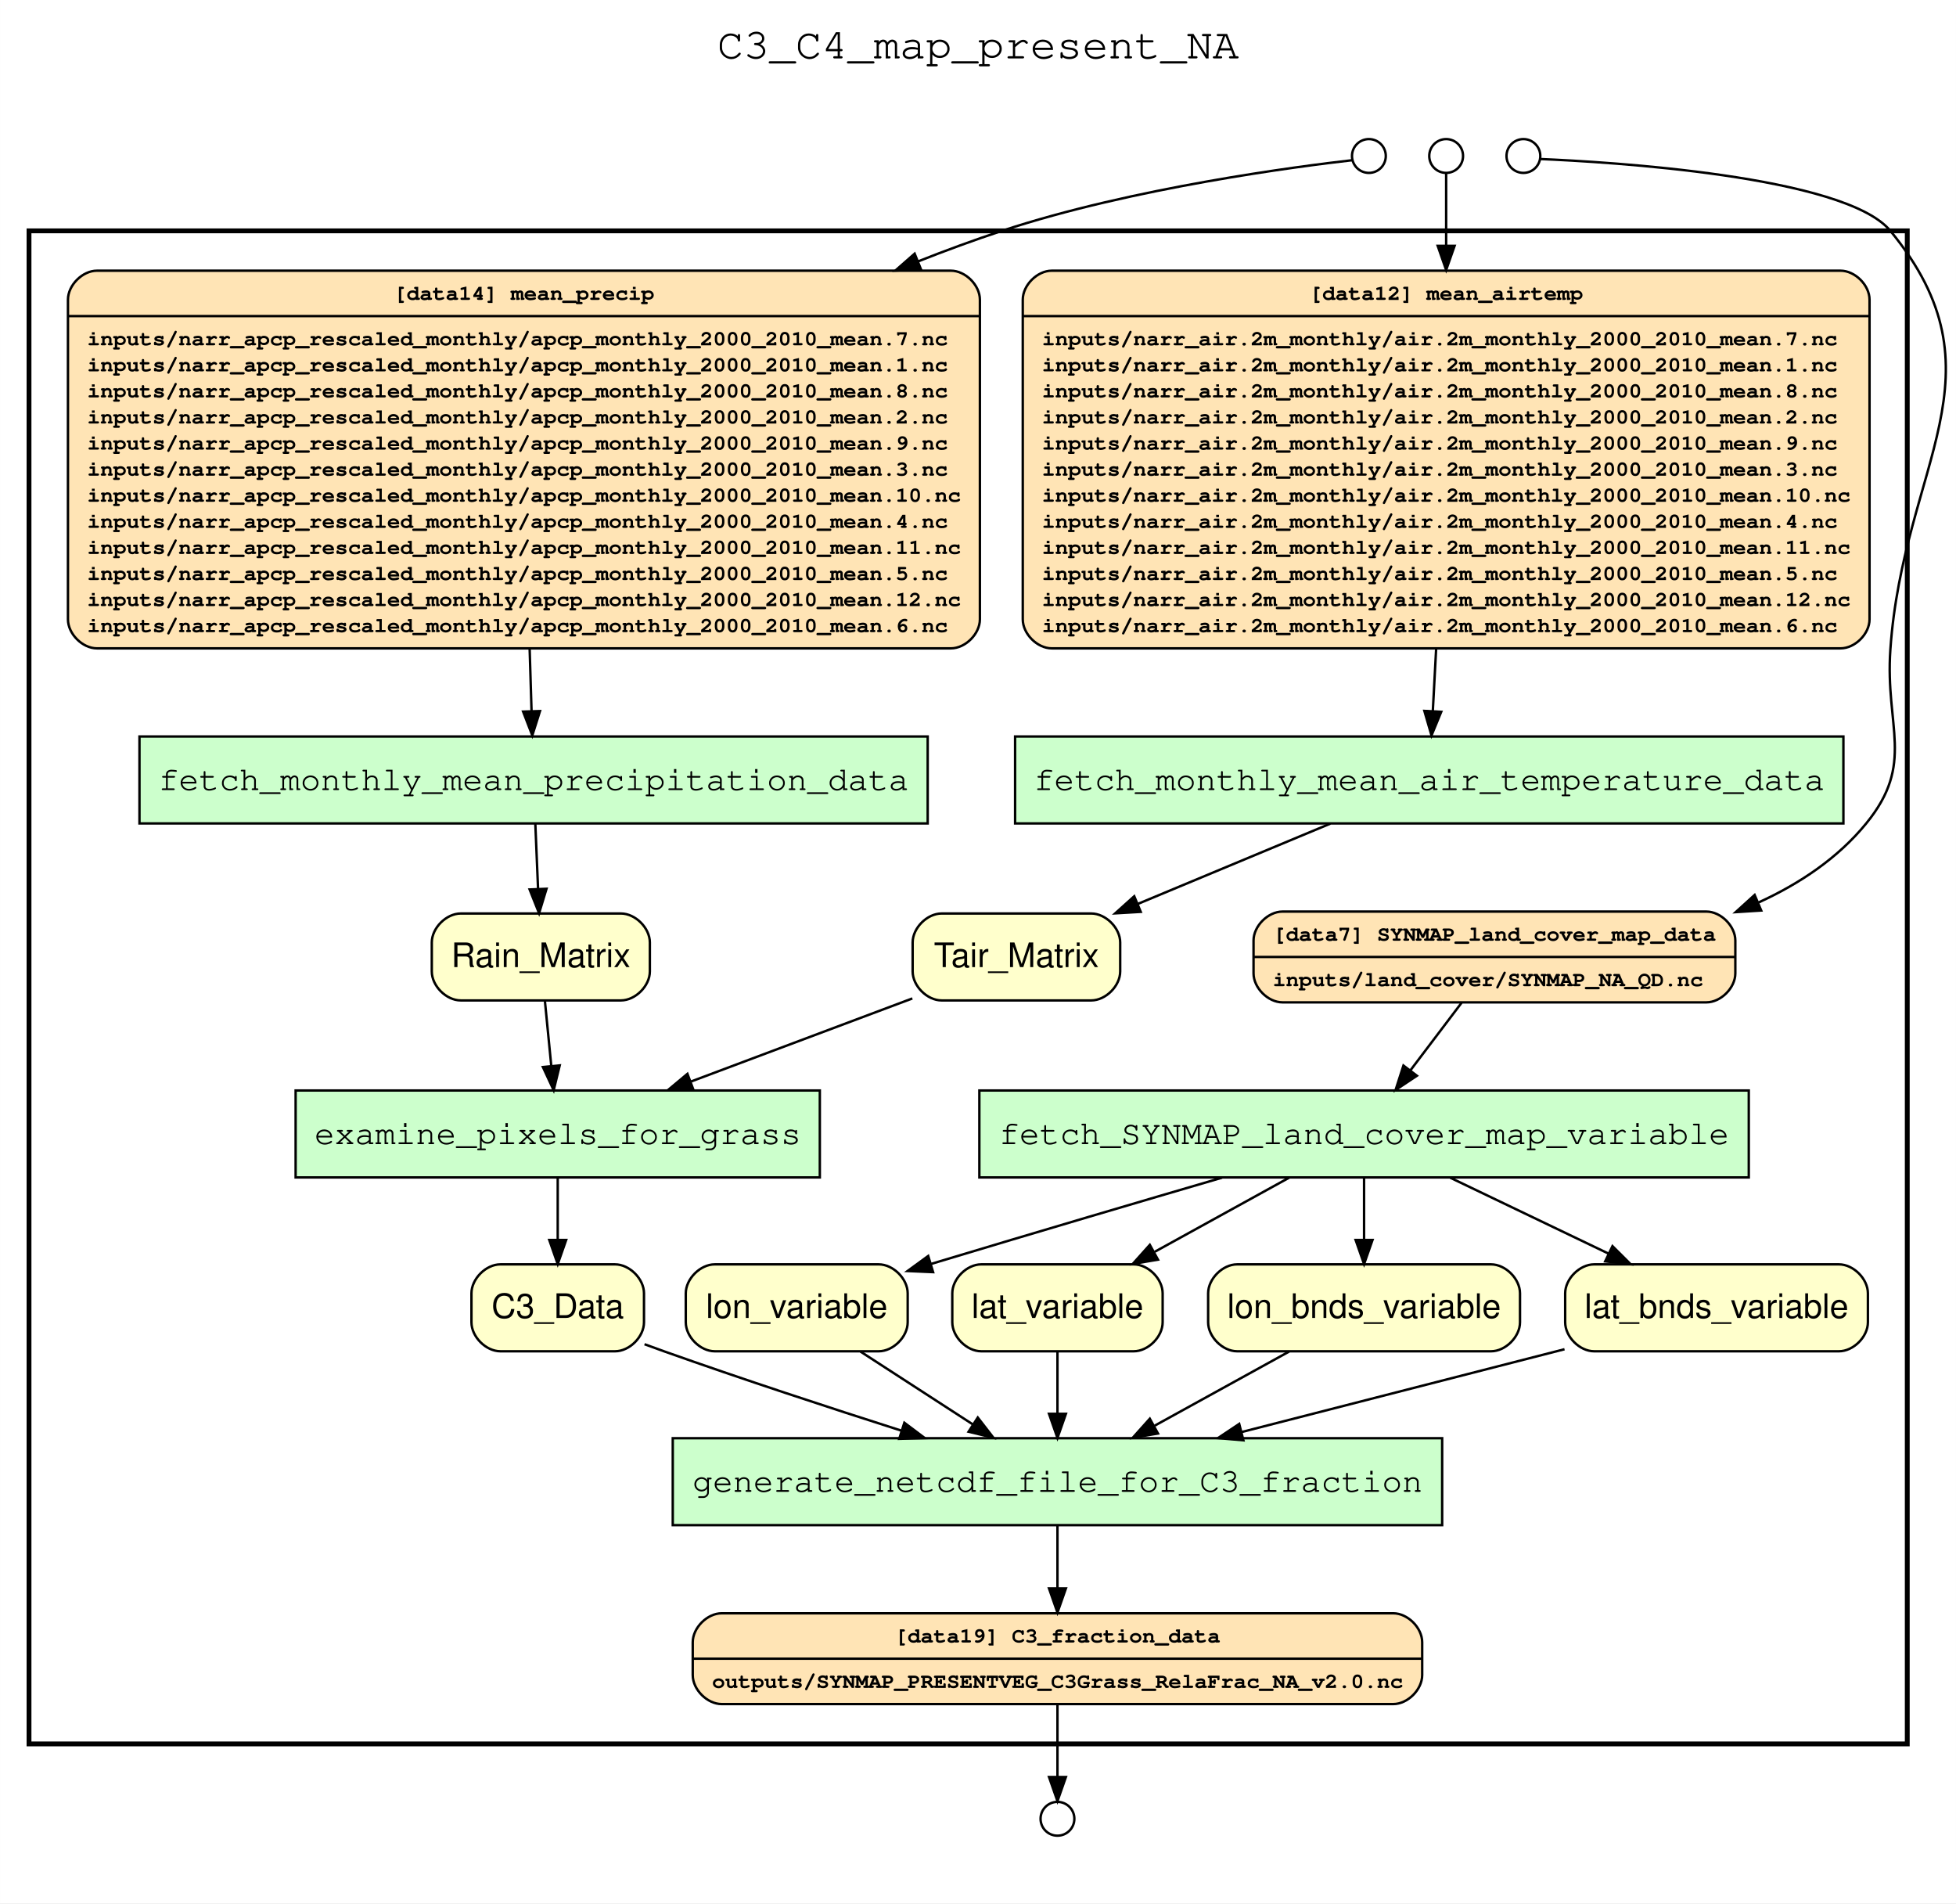
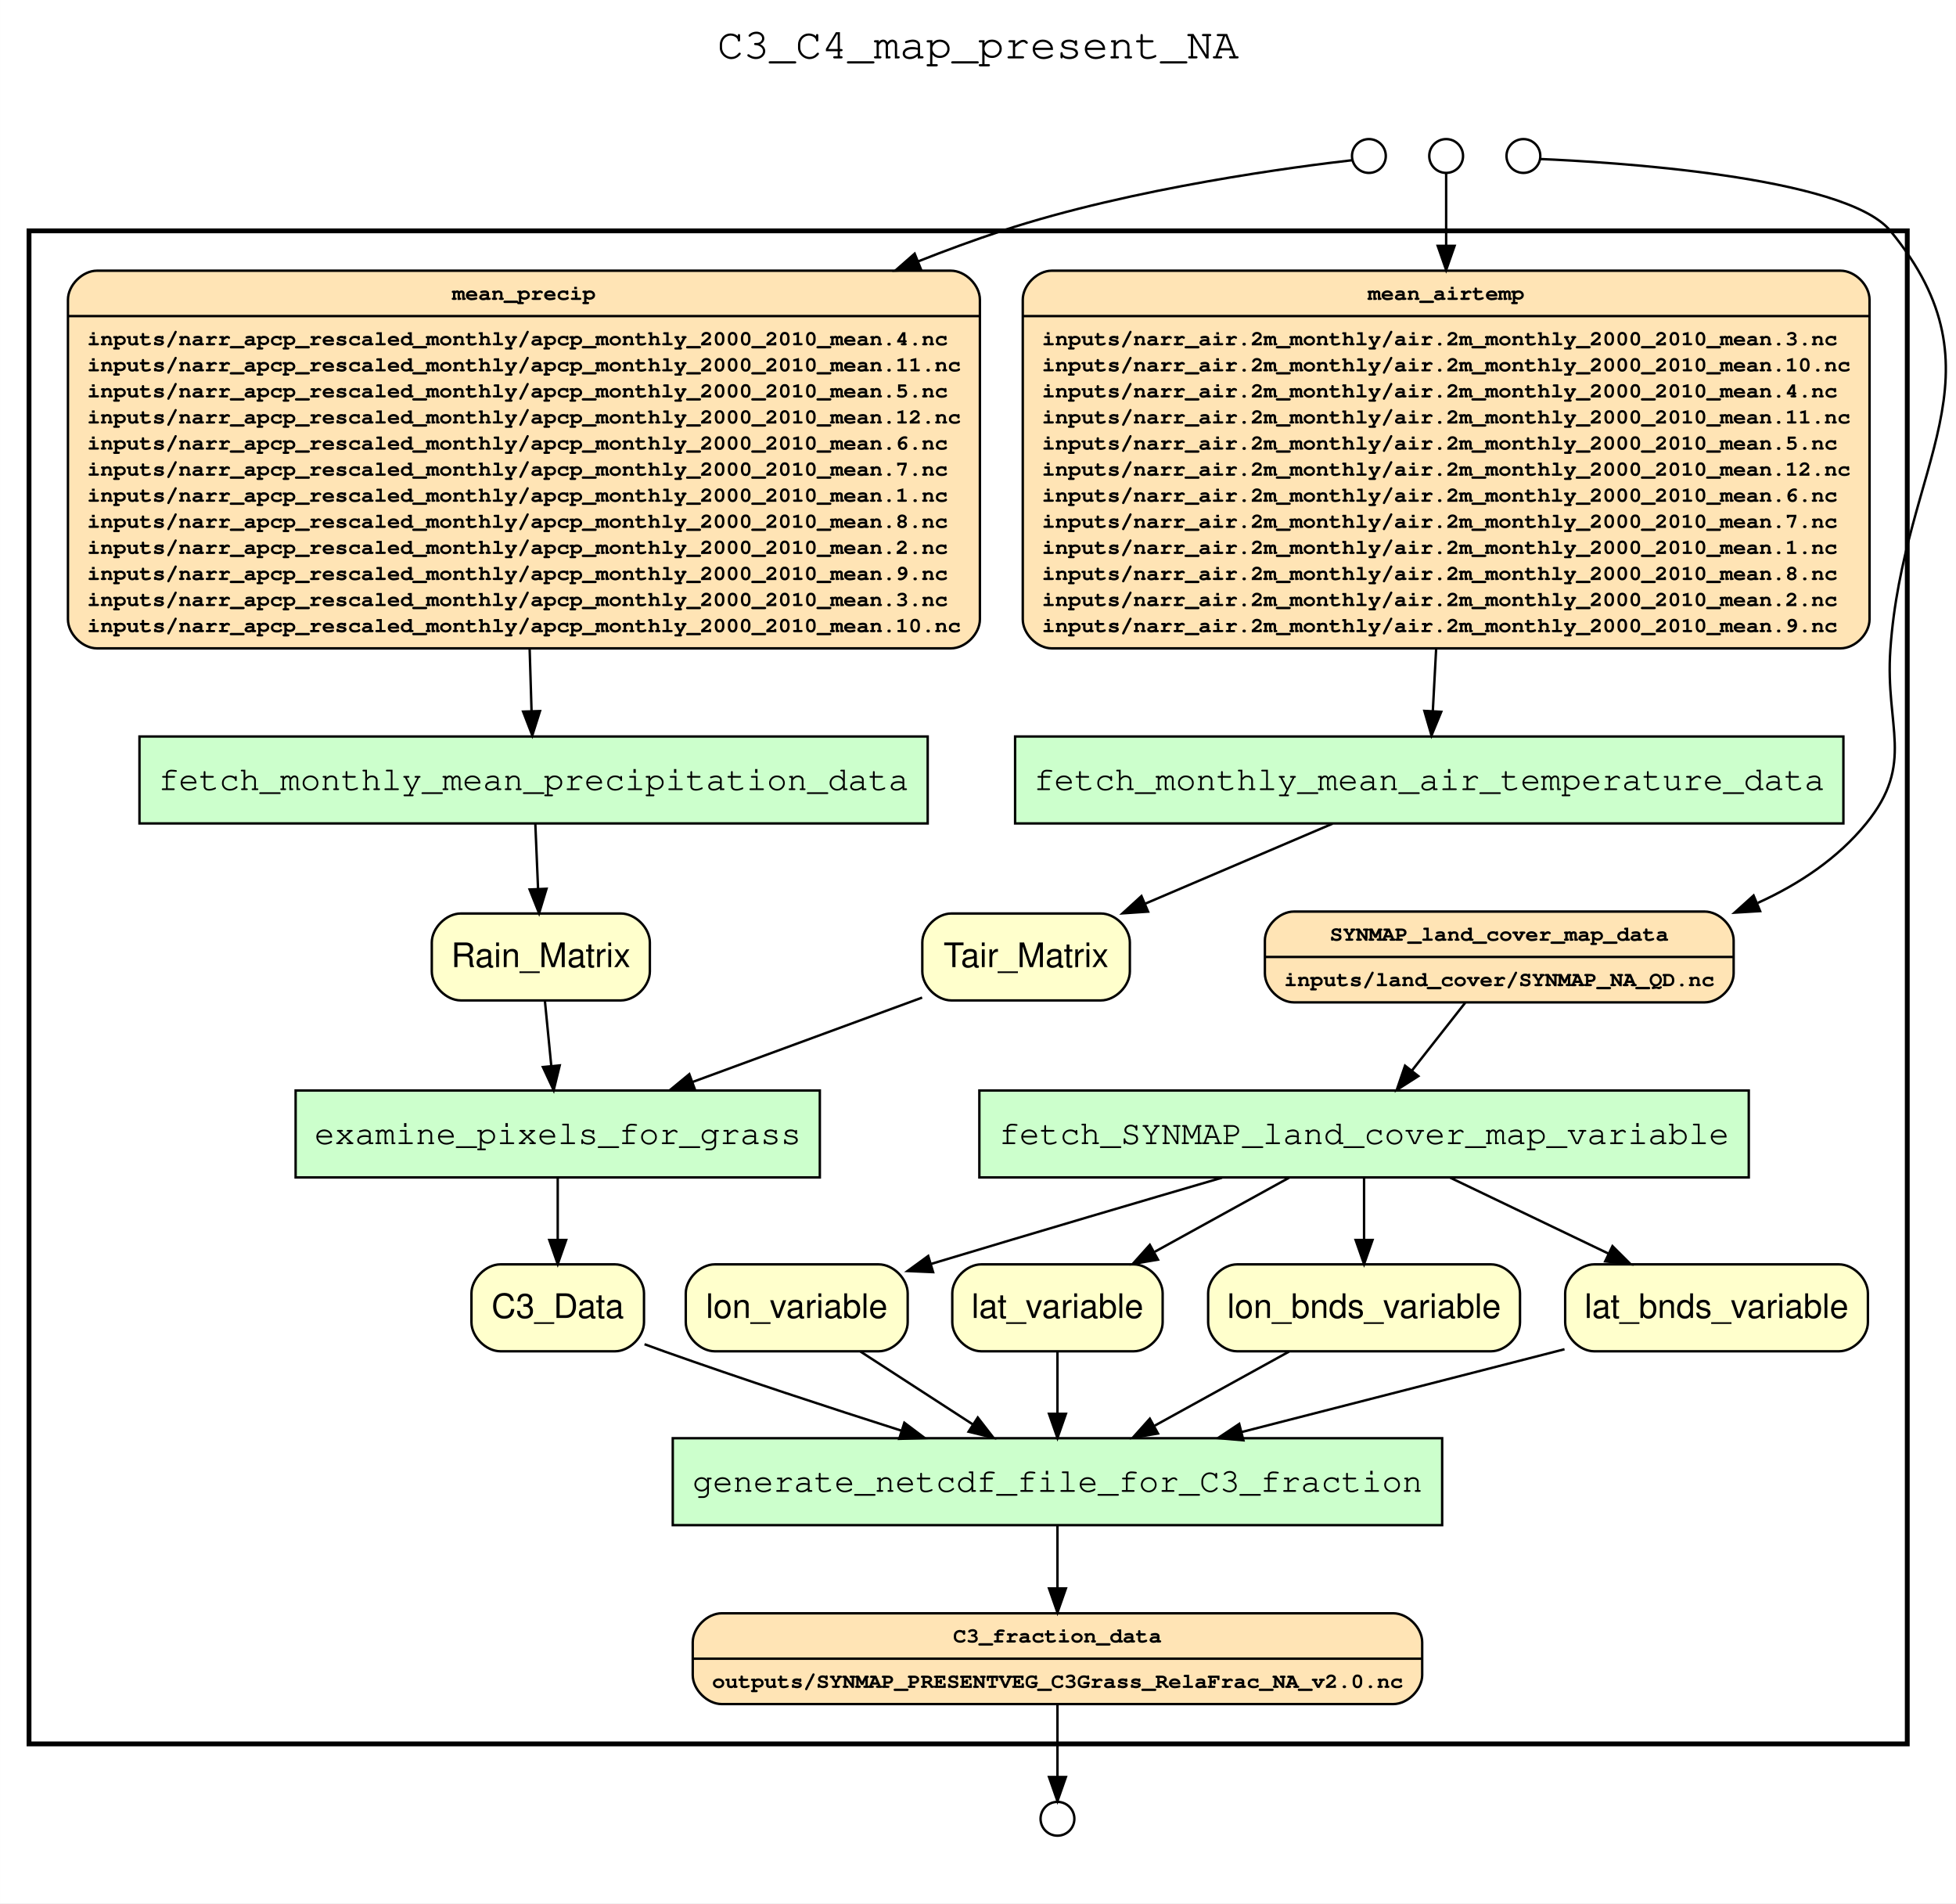
<svg xmlns="http://www.w3.org/2000/svg" width="810pt" height="788pt" viewBox="0.00 0.00 810.17 788.20">
  <g id="graph0" class="graph" transform="scale(1 1) rotate(0) translate(4 784.2)">
    <polygon fill="white" stroke="none" points="-4,4 -4,-784.2 806.166,-784.2 806.166,4 -4,4" />
    <text text-anchor="middle" x="401.083" y="-760" font-family="Courier,monospace" font-size="18.00">C3_C4_map_present_NA</text>
    <g id="clust1" class="cluster">
      <polygon fill="none" stroke="black" stroke-width="2" points="8,-62 8,-688.6 786,-688.6 786,-62 8,-62" />
    </g>
    <g id="clust2" class="cluster">
      <polygon fill="none" stroke="white" stroke-width="2" points="16,-70 16,-680.6 778,-680.6 778,-70 16,-70" />
    </g>
    <g id="clust3" class="cluster">
      <polygon fill="none" stroke="white" stroke-width="2" points="540,-696.6 540,-742.6 650,-742.6 650,-696.6 540,-696.6" />
    </g>
    <g id="clust4" class="cluster">
      <polygon fill="none" stroke="white" stroke-width="2" points="548,-704.6 548,-734.6 642,-734.6 642,-704.6 548,-704.6" />
    </g>
    <g id="clust5" class="cluster">
      <polygon fill="none" stroke="white" stroke-width="2" points="411,-8 411,-54 457,-54 457,-8 411,-8" />
    </g>
    <g id="clust6" class="cluster">
      <polygon fill="none" stroke="white" stroke-width="2" points="419,-16 419,-46 449,-46 449,-16 419,-16" />
    </g>
    <g id="node1" class="node">
      <polygon fill="#ccffcc" stroke="black" points="335.567,-332.6 118.433,-332.6 118.433,-296.6 335.567,-296.6 335.567,-332.6" />
      <text text-anchor="middle" x="227" y="-310.4" font-family="Courier,monospace" font-size="14.00">examine_pixels_for_grass</text>
    </g>
    <g id="node12" class="node">
      <path fill="#ffffcc" stroke="black" d="M250.735,-260.6C250.735,-260.6 203.265,-260.6 203.265,-260.6 197.265,-260.6 191.265,-254.6 191.265,-248.6 191.265,-248.6 191.265,-236.6 191.265,-236.6 191.265,-230.6 197.265,-224.6 203.265,-224.6 203.265,-224.6 250.735,-224.6 250.735,-224.6 256.735,-224.6 262.735,-230.6 262.735,-236.6 262.735,-236.6 262.735,-248.6 262.735,-248.6 262.735,-254.6 256.735,-260.6 250.735,-260.6" />
      <text text-anchor="middle" x="227" y="-238.4" font-family="Helvetica,sans-Serif" font-size="14.00">C3_Data</text>
    </g>
    <g id="edge17" class="edge">
      <path fill="none" stroke="black" d="M227,-296.297C227,-288.583 227,-279.312 227,-270.712" />
      <polygon fill="black" stroke="black" points="230.5,-270.704 227,-260.704 223.5,-270.704 230.5,-270.704" />
    </g>
    <g id="node2" class="node">
      <polygon fill="#ccffcc" stroke="black" points="720.35,-332.6 401.65,-332.6 401.65,-296.6 720.35,-296.6 720.35,-332.6" />
      <text text-anchor="middle" x="561" y="-310.4" font-family="Courier,monospace" font-size="14.00">fetch_SYNMAP_land_cover_map_variable</text>
    </g>
    <g id="node6" class="node">
      <path fill="#ffffcc" stroke="black" d="M359.96,-260.6C359.96,-260.6 292.04,-260.6 292.04,-260.6 286.04,-260.6 280.04,-254.6 280.04,-248.6 280.04,-248.6 280.04,-236.6 280.04,-236.6 280.04,-230.6 286.04,-224.6 292.04,-224.6 292.04,-224.6 359.96,-224.6 359.96,-224.6 365.96,-224.6 371.96,-230.6 371.96,-236.6 371.96,-236.6 371.96,-248.6 371.96,-248.6 371.96,-254.6 365.96,-260.6 359.96,-260.6" />
      <text text-anchor="middle" x="326" y="-238.4" font-family="Helvetica,sans-Serif" font-size="14.00">lon_variable</text>
    </g>
    <g id="edge11" class="edge">
      <path fill="none" stroke="black" d="M502.167,-296.493C469.312,-286.89 427.397,-274.556 381.707,-260.796" />
      <polygon fill="black" stroke="black" points="382.487,-257.375 371.902,-257.838 380.465,-264.077 382.487,-257.375" />
    </g>
    <g id="node7" class="node">
      <path fill="#ffffcc" stroke="black" d="M465.568,-260.6C465.568,-260.6 402.432,-260.6 402.432,-260.6 396.432,-260.6 390.432,-254.6 390.432,-248.6 390.432,-248.6 390.432,-236.6 390.432,-236.6 390.432,-230.6 396.432,-224.6 402.432,-224.6 402.432,-224.6 465.568,-224.6 465.568,-224.6 471.568,-224.6 477.568,-230.6 477.568,-236.6 477.568,-236.6 477.568,-248.6 477.568,-248.6 477.568,-254.6 471.568,-260.6 465.568,-260.6" />
      <text text-anchor="middle" x="434" y="-238.4" font-family="Helvetica,sans-Serif" font-size="14.00">lat_variable</text>
    </g>
    <g id="edge12" class="edge">
      <path fill="none" stroke="black" d="M529.932,-296.476C513.173,-287.239 492.294,-275.731 474.298,-265.812" />
      <polygon fill="black" stroke="black" points="475.634,-262.552 465.187,-260.79 472.255,-268.682 475.634,-262.552" />
    </g>
    <g id="node8" class="node">
      <path fill="#ffffcc" stroke="black" d="M613.59,-260.6C613.59,-260.6 508.41,-260.6 508.41,-260.6 502.41,-260.6 496.41,-254.6 496.41,-248.6 496.41,-248.6 496.41,-236.6 496.41,-236.6 496.41,-230.6 502.41,-224.6 508.41,-224.6 508.41,-224.6 613.59,-224.6 613.59,-224.6 619.59,-224.6 625.59,-230.6 625.59,-236.6 625.59,-236.6 625.59,-248.6 625.59,-248.6 625.59,-254.6 619.59,-260.6 613.59,-260.6" />
      <text text-anchor="middle" x="561" y="-238.4" font-family="Helvetica,sans-Serif" font-size="14.00">lon_bnds_variable</text>
    </g>
    <g id="edge13" class="edge">
      <path fill="none" stroke="black" d="M561,-296.297C561,-288.583 561,-279.312 561,-270.712" />
      <polygon fill="black" stroke="black" points="564.5,-270.704 561,-260.704 557.5,-270.704 564.5,-270.704" />
    </g>
    <g id="node9" class="node">
      <path fill="#ffffcc" stroke="black" d="M757.697,-260.6C757.697,-260.6 656.303,-260.6 656.303,-260.6 650.303,-260.6 644.303,-254.6 644.303,-248.6 644.303,-248.6 644.303,-236.6 644.303,-236.6 644.303,-230.6 650.303,-224.6 656.303,-224.6 656.303,-224.6 757.697,-224.6 757.697,-224.6 763.697,-224.6 769.697,-230.6 769.697,-236.6 769.697,-236.6 769.697,-248.6 769.697,-248.6 769.697,-254.6 763.697,-260.6 757.697,-260.6" />
      <text text-anchor="middle" x="707" y="-238.4" font-family="Helvetica,sans-Serif" font-size="14.00">lat_bnds_variable</text>
    </g>
    <g id="edge14" class="edge">
      <path fill="none" stroke="black" d="M596.716,-296.476C616.497,-286.992 641.272,-275.113 662.326,-265.019" />
      <polygon fill="black" stroke="black" points="663.896,-268.148 671.4,-260.668 660.87,-261.836 663.896,-268.148" />
    </g>
    <g id="node3" class="node">
      <polygon fill="#ccffcc" stroke="black" points="380.248,-479.2 53.752,-479.2 53.752,-443.2 380.248,-443.2 380.248,-479.2" />
      <text text-anchor="middle" x="217" y="-457" font-family="Courier,monospace" font-size="14.00">fetch_monthly_mean_precipitation_data</text>
    </g>
    <g id="node11" class="node">
      <path fill="#ffffcc" stroke="black" d="M253.163,-405.9C253.163,-405.9 186.837,-405.9 186.837,-405.9 180.837,-405.9 174.837,-399.9 174.837,-393.9 174.837,-393.9 174.837,-381.9 174.837,-381.9 174.837,-375.9 180.837,-369.9 186.837,-369.9 186.837,-369.9 253.163,-369.9 253.163,-369.9 259.163,-369.9 265.163,-375.9 265.163,-381.9 265.163,-381.9 265.163,-393.9 265.163,-393.9 265.163,-399.9 259.163,-405.9 253.163,-405.9" />
      <text text-anchor="middle" x="220" y="-383.7" font-family="Helvetica,sans-Serif" font-size="14.00">Rain_Matrix</text>
    </g>
    <g id="edge16" class="edge">
      <path fill="none" stroke="black" d="M217.726,-442.94C218.065,-434.883 218.477,-425.1 218.856,-416.084" />
      <polygon fill="black" stroke="black" points="222.357,-416.139 219.28,-406.001 215.363,-415.845 222.357,-416.139" />
    </g>
    <g id="node4" class="node">
      <polygon fill="#ccffcc" stroke="black" points="759.546,-479.2 416.454,-479.2 416.454,-443.2 759.546,-443.2 759.546,-479.2" />
      <text text-anchor="middle" x="588" y="-457" font-family="Courier,monospace" font-size="14.00">fetch_monthly_mean_air_temperature_data</text>
    </g>
    <g id="node10" class="node">
-       <path fill="#ffffcc" stroke="black" d="M447.986,-405.9C447.986,-405.9 386.014,-405.9 386.014,-405.9 380.014,-405.9 374.014,-399.9 374.014,-393.9 374.014,-393.9 374.014,-381.9 374.014,-381.9 374.014,-375.9 380.014,-369.9 386.014,-369.9 386.014,-369.9 447.986,-369.9 447.986,-369.9 453.986,-369.9 459.986,-375.9 459.986,-381.9 459.986,-381.9 459.986,-393.9 459.986,-393.9 459.986,-399.9 453.986,-405.9 447.986,-405.9" />
-       <text text-anchor="middle" x="417" y="-383.7" font-family="Helvetica,sans-Serif" font-size="14.00">Tair_Matrix</text>
+       <path fill="#ffffcc" stroke="black" d="M451.986,-405.9C451.986,-405.9 390.014,-405.9 390.014,-405.9 384.014,-405.9 378.014,-399.9 378.014,-393.9 378.014,-393.9 378.014,-381.9 378.014,-381.9 378.014,-375.9 384.014,-369.9 390.014,-369.9 390.014,-369.9 451.986,-369.9 451.986,-369.9 457.986,-369.9 463.986,-375.9 463.986,-381.9 463.986,-381.9 463.986,-393.9 463.986,-393.9 463.986,-399.9 457.986,-405.9 451.986,-405.9" />
+       <text text-anchor="middle" x="421" y="-383.7" font-family="Helvetica,sans-Serif" font-size="14.00">Tair_Matrix</text>
    </g>
    <g id="edge15" class="edge">
-       <path fill="none" stroke="black" d="M547.041,-443.122C523.123,-433.149 492.752,-420.486 467.377,-409.905" />
-       <polygon fill="black" stroke="black" points="468.497,-406.58 457.921,-405.962 465.803,-413.041 468.497,-406.58" />
+       <path fill="none" stroke="black" d="M547.999,-443.122C524.64,-433.149 494.98,-420.486 470.199,-409.905" />
+       <polygon fill="black" stroke="black" points="471.535,-406.67 460.963,-405.962 468.786,-413.108 471.535,-406.67" />
    </g>
    <g id="node5" class="node">
      <polygon fill="#ccffcc" stroke="black" points="593.35,-188.6 274.65,-188.6 274.65,-152.6 593.35,-152.6 593.35,-188.6" />
      <text text-anchor="middle" x="434" y="-166.4" font-family="Courier,monospace" font-size="14.00">generate_netcdf_file_for_C3_fraction</text>
    </g>
    <g id="node16" class="node">
      <path fill="#ffe4b5" stroke="black" d="M294.924,-78.5C294.924,-78.5 573.076,-78.5 573.076,-78.5 579.076,-78.5 585.076,-84.5 585.076,-90.5 585.076,-90.5 585.076,-104.1 585.076,-104.1 585.076,-110.1 579.076,-116.1 573.076,-116.1 573.076,-116.1 294.924,-116.1 294.924,-116.1 288.924,-116.1 282.924,-110.1 282.924,-104.1 282.924,-104.1 282.924,-90.5 282.924,-90.5 282.924,-84.5 288.924,-78.5 294.924,-78.5" />
-       <text text-anchor="middle" x="434" y="-104" font-family="Courier,monospace" font-weight="bold" font-size="9.00">[data19] C3_fraction_data</text>
+       <text text-anchor="middle" x="434" y="-104" font-family="Courier,monospace" font-weight="bold" font-size="9.00">C3_fraction_data</text>
      <polyline fill="none" stroke="black" points="282.924,-97.3 585.076,-97.3 " />
      <text text-anchor="start" x="290.924" y="-85.2" font-family="Courier,monospace" font-weight="bold" font-size="9.00">outputs/SYNMAP_PRESENTVEG_C3Grass_RelaFrac_NA_v2.0.nc</text>
    </g>
    <g id="edge18" class="edge">
      <path fill="none" stroke="black" d="M434,-152.34C434,-144.605 434,-135.279 434,-126.568" />
      <polygon fill="black" stroke="black" points="437.5,-126.396 434,-116.396 430.5,-126.396 437.5,-126.396" />
    </g>
-     <g id="edge4" class="edge">
+     <g id="edge3" class="edge">
      <path fill="none" stroke="black" d="M352.42,-224.476C366.41,-215.408 383.776,-204.152 398.886,-194.359" />
      <polygon fill="black" stroke="black" points="400.991,-197.166 407.479,-188.79 397.183,-191.292 400.991,-197.166" />
    </g>
-     <g id="edge6" class="edge">
+     <g id="edge5" class="edge">
      <path fill="none" stroke="black" d="M434,-224.297C434,-216.583 434,-207.312 434,-198.712" />
      <polygon fill="black" stroke="black" points="437.5,-198.704 434,-188.704 430.5,-198.704 437.5,-198.704" />
    </g>
-     <g id="edge9" class="edge">
+     <g id="edge8" class="edge">
      <path fill="none" stroke="black" d="M529.932,-224.476C513.173,-215.239 492.294,-203.731 474.298,-193.812" />
      <polygon fill="black" stroke="black" points="475.634,-190.552 465.187,-188.79 472.255,-196.682 475.634,-190.552" />
    </g>
-     <g id="edge10" class="edge">
+     <g id="edge9" class="edge">
      <path fill="none" stroke="black" d="M644.026,-225.453C604.227,-215.248 552.543,-201.996 510.406,-191.191" />
      <polygon fill="black" stroke="black" points="511.022,-187.736 500.466,-188.643 509.284,-194.517 511.022,-187.736" />
    </g>
-     <g id="edge1" class="edge">
-       <path fill="none" stroke="black" d="M373.886,-370.721C346.736,-360.533 311.431,-347.284 282.238,-336.329" />
-       <polygon fill="black" stroke="black" points="283.185,-332.946 272.593,-332.709 280.726,-339.5 283.185,-332.946" />
-     </g>
-     <g id="edge3" class="edge">
+     <g id="edge10" class="edge">
+       <path fill="none" stroke="black" d="M377.945,-371.076C349.943,-360.785 313.146,-347.261 282.894,-336.143" />
+       <polygon fill="black" stroke="black" points="283.915,-332.789 273.321,-332.624 281.5,-339.359 283.915,-332.789" />
+     </g>
+     <g id="edge2" class="edge">
      <path fill="none" stroke="black" d="M221.695,-369.64C222.486,-361.583 223.446,-351.8 224.331,-342.784" />
      <polygon fill="black" stroke="black" points="227.827,-342.995 225.321,-332.701 220.861,-342.311 227.827,-342.995" />
    </g>
-     <g id="edge8" class="edge">
+     <g id="edge7" class="edge">
      <path fill="none" stroke="black" d="M262.959,-227.524C265.674,-226.517 268.376,-225.533 271,-224.6 303.258,-213.134 339.442,-201.269 369.51,-191.68" />
      <polygon fill="black" stroke="black" points="370.574,-195.015 379.044,-188.65 368.454,-188.343 370.574,-195.015" />
    </g>
    <g id="node13" class="node">
-       <path fill="#ffe4b5" stroke="black" d="M527.215,-369.1C527.215,-369.1 702.785,-369.1 702.785,-369.1 708.785,-369.1 714.785,-375.1 714.785,-381.1 714.785,-381.1 714.785,-394.7 714.785,-394.7 714.785,-400.7 708.785,-406.7 702.785,-406.7 702.785,-406.7 527.215,-406.7 527.215,-406.7 521.215,-406.7 515.215,-400.7 515.215,-394.7 515.215,-394.7 515.215,-381.1 515.215,-381.1 515.215,-375.1 521.215,-369.1 527.215,-369.1" />
-       <text text-anchor="middle" x="615" y="-394.6" font-family="Courier,monospace" font-weight="bold" font-size="9.00">[data7] SYNMAP_land_cover_map_data</text>
-       <polyline fill="none" stroke="black" points="515.215,-387.9 714.785,-387.9 " />
-       <text text-anchor="start" x="523.215" y="-375.8" font-family="Courier,monospace" font-weight="bold" font-size="9.00">inputs/land_cover/SYNMAP_NA_QD.nc</text>
-     </g>
-     <g id="edge2" class="edge">
-       <path fill="none" stroke="black" d="M601.374,-368.908C594.963,-360.443 587.206,-350.201 580.212,-340.967" />
-       <polygon fill="black" stroke="black" points="582.891,-338.707 574.063,-332.848 577.311,-342.933 582.891,-338.707" />
+       <path fill="#ffe4b5" stroke="black" d="M531.915,-369.1C531.915,-369.1 702.085,-369.1 702.085,-369.1 708.085,-369.1 714.085,-375.1 714.085,-381.1 714.085,-381.1 714.085,-394.7 714.085,-394.7 714.085,-400.7 708.085,-406.7 702.085,-406.7 702.085,-406.7 531.915,-406.7 531.915,-406.7 525.915,-406.7 519.915,-400.7 519.915,-394.7 519.915,-394.7 519.915,-381.1 519.915,-381.1 519.915,-375.1 525.915,-369.1 531.915,-369.1" />
+       <text text-anchor="middle" x="617" y="-394.6" font-family="Courier,monospace" font-weight="bold" font-size="9.00">SYNMAP_land_cover_map_data</text>
+       <polyline fill="none" stroke="black" points="519.915,-387.9 714.085,-387.9 " />
+       <text text-anchor="start" x="527.915" y="-375.8" font-family="Courier,monospace" font-weight="bold" font-size="9.00">inputs/land_cover/SYNMAP_NA_QD.nc</text>
+     </g>
+     <g id="edge1" class="edge">
+       <path fill="none" stroke="black" d="M602.869,-368.908C596.22,-360.443 588.176,-350.201 580.923,-340.967" />
+       <polygon fill="black" stroke="black" points="583.476,-338.551 574.547,-332.848 577.971,-342.875 583.476,-338.551" />
    </g>
    <g id="node14" class="node">
      <path fill="#ffe4b5" stroke="black" d="M431.628,-515.7C431.628,-515.7 758.372,-515.7 758.372,-515.7 764.372,-515.7 770.372,-521.7 770.372,-527.7 770.372,-527.7 770.372,-660.1 770.372,-660.1 770.372,-666.1 764.372,-672.1 758.372,-672.1 758.372,-672.1 431.628,-672.1 431.628,-672.1 425.628,-672.1 419.628,-666.1 419.628,-660.1 419.628,-660.1 419.628,-527.7 419.628,-527.7 419.628,-521.7 425.628,-515.7 431.628,-515.7" />
-       <text text-anchor="middle" x="595" y="-660" font-family="Courier,monospace" font-weight="bold" font-size="9.00">[data12] mean_airtemp</text>
+       <text text-anchor="middle" x="595" y="-660" font-family="Courier,monospace" font-weight="bold" font-size="9.00">mean_airtemp</text>
      <polyline fill="none" stroke="black" points="419.628,-653.3 770.372,-653.3 " />
-       <text text-anchor="start" x="427.628" y="-641.2" font-family="Courier,monospace" font-weight="bold" font-size="9.00">inputs/narr_air.2m_monthly/air.2m_monthly_2000_2010_mean.7.nc</text>
-       <text text-anchor="start" x="427.628" y="-630.4" font-family="Courier,monospace" font-weight="bold" font-size="9.00">inputs/narr_air.2m_monthly/air.2m_monthly_2000_2010_mean.1.nc</text>
-       <text text-anchor="start" x="427.628" y="-619.6" font-family="Courier,monospace" font-weight="bold" font-size="9.00">inputs/narr_air.2m_monthly/air.2m_monthly_2000_2010_mean.8.nc</text>
-       <text text-anchor="start" x="427.628" y="-608.8" font-family="Courier,monospace" font-weight="bold" font-size="9.00">inputs/narr_air.2m_monthly/air.2m_monthly_2000_2010_mean.2.nc</text>
-       <text text-anchor="start" x="427.628" y="-598" font-family="Courier,monospace" font-weight="bold" font-size="9.00">inputs/narr_air.2m_monthly/air.2m_monthly_2000_2010_mean.9.nc</text>
-       <text text-anchor="start" x="427.628" y="-587.2" font-family="Courier,monospace" font-weight="bold" font-size="9.00">inputs/narr_air.2m_monthly/air.2m_monthly_2000_2010_mean.3.nc</text>
-       <text text-anchor="start" x="427.628" y="-576.4" font-family="Courier,monospace" font-weight="bold" font-size="9.00">inputs/narr_air.2m_monthly/air.2m_monthly_2000_2010_mean.10.nc</text>
-       <text text-anchor="start" x="427.628" y="-565.6" font-family="Courier,monospace" font-weight="bold" font-size="9.00">inputs/narr_air.2m_monthly/air.2m_monthly_2000_2010_mean.4.nc</text>
-       <text text-anchor="start" x="427.628" y="-554.8" font-family="Courier,monospace" font-weight="bold" font-size="9.00">inputs/narr_air.2m_monthly/air.2m_monthly_2000_2010_mean.11.nc</text>
-       <text text-anchor="start" x="427.628" y="-544" font-family="Courier,monospace" font-weight="bold" font-size="9.00">inputs/narr_air.2m_monthly/air.2m_monthly_2000_2010_mean.5.nc</text>
-       <text text-anchor="start" x="427.628" y="-533.2" font-family="Courier,monospace" font-weight="bold" font-size="9.00">inputs/narr_air.2m_monthly/air.2m_monthly_2000_2010_mean.12.nc</text>
-       <text text-anchor="start" x="427.628" y="-522.4" font-family="Courier,monospace" font-weight="bold" font-size="9.00">inputs/narr_air.2m_monthly/air.2m_monthly_2000_2010_mean.6.nc</text>
-     </g>
-     <g id="edge5" class="edge">
+       <text text-anchor="start" x="427.628" y="-641.2" font-family="Courier,monospace" font-weight="bold" font-size="9.00">inputs/narr_air.2m_monthly/air.2m_monthly_2000_2010_mean.3.nc</text>
+       <text text-anchor="start" x="427.628" y="-630.4" font-family="Courier,monospace" font-weight="bold" font-size="9.00">inputs/narr_air.2m_monthly/air.2m_monthly_2000_2010_mean.10.nc</text>
+       <text text-anchor="start" x="427.628" y="-619.6" font-family="Courier,monospace" font-weight="bold" font-size="9.00">inputs/narr_air.2m_monthly/air.2m_monthly_2000_2010_mean.4.nc</text>
+       <text text-anchor="start" x="427.628" y="-608.8" font-family="Courier,monospace" font-weight="bold" font-size="9.00">inputs/narr_air.2m_monthly/air.2m_monthly_2000_2010_mean.11.nc</text>
+       <text text-anchor="start" x="427.628" y="-598" font-family="Courier,monospace" font-weight="bold" font-size="9.00">inputs/narr_air.2m_monthly/air.2m_monthly_2000_2010_mean.5.nc</text>
+       <text text-anchor="start" x="427.628" y="-587.2" font-family="Courier,monospace" font-weight="bold" font-size="9.00">inputs/narr_air.2m_monthly/air.2m_monthly_2000_2010_mean.12.nc</text>
+       <text text-anchor="start" x="427.628" y="-576.4" font-family="Courier,monospace" font-weight="bold" font-size="9.00">inputs/narr_air.2m_monthly/air.2m_monthly_2000_2010_mean.6.nc</text>
+       <text text-anchor="start" x="427.628" y="-565.6" font-family="Courier,monospace" font-weight="bold" font-size="9.00">inputs/narr_air.2m_monthly/air.2m_monthly_2000_2010_mean.7.nc</text>
+       <text text-anchor="start" x="427.628" y="-554.8" font-family="Courier,monospace" font-weight="bold" font-size="9.00">inputs/narr_air.2m_monthly/air.2m_monthly_2000_2010_mean.1.nc</text>
+       <text text-anchor="start" x="427.628" y="-544" font-family="Courier,monospace" font-weight="bold" font-size="9.00">inputs/narr_air.2m_monthly/air.2m_monthly_2000_2010_mean.8.nc</text>
+       <text text-anchor="start" x="427.628" y="-533.2" font-family="Courier,monospace" font-weight="bold" font-size="9.00">inputs/narr_air.2m_monthly/air.2m_monthly_2000_2010_mean.2.nc</text>
+       <text text-anchor="start" x="427.628" y="-522.4" font-family="Courier,monospace" font-weight="bold" font-size="9.00">inputs/narr_air.2m_monthly/air.2m_monthly_2000_2010_mean.9.nc</text>
+     </g>
+     <g id="edge4" class="edge">
      <path fill="none" stroke="black" d="M590.847,-515.361C590.359,-506.245 589.888,-497.456 589.475,-489.74" />
      <polygon fill="black" stroke="black" points="592.963,-489.422 588.933,-479.624 585.973,-489.796 592.963,-489.422" />
    </g>
    <g id="node15" class="node">
      <path fill="#ffe4b5" stroke="black" d="M36.13,-515.7C36.13,-515.7 389.87,-515.7 389.87,-515.7 395.87,-515.7 401.87,-521.7 401.87,-527.7 401.87,-527.7 401.87,-660.1 401.87,-660.1 401.87,-666.1 395.87,-672.1 389.87,-672.1 389.87,-672.1 36.13,-672.1 36.13,-672.1 30.13,-672.1 24.13,-666.1 24.13,-660.1 24.13,-660.1 24.13,-527.7 24.13,-527.7 24.13,-521.7 30.13,-515.7 36.13,-515.7" />
-       <text text-anchor="middle" x="213" y="-660" font-family="Courier,monospace" font-weight="bold" font-size="9.00">[data14] mean_precip</text>
+       <text text-anchor="middle" x="213" y="-660" font-family="Courier,monospace" font-weight="bold" font-size="9.00">mean_precip</text>
      <polyline fill="none" stroke="black" points="24.13,-653.3 401.87,-653.3 " />
-       <text text-anchor="start" x="32.13" y="-641.2" font-family="Courier,monospace" font-weight="bold" font-size="9.00">inputs/narr_apcp_rescaled_monthly/apcp_monthly_2000_2010_mean.7.nc</text>
-       <text text-anchor="start" x="32.13" y="-630.4" font-family="Courier,monospace" font-weight="bold" font-size="9.00">inputs/narr_apcp_rescaled_monthly/apcp_monthly_2000_2010_mean.1.nc</text>
-       <text text-anchor="start" x="32.13" y="-619.6" font-family="Courier,monospace" font-weight="bold" font-size="9.00">inputs/narr_apcp_rescaled_monthly/apcp_monthly_2000_2010_mean.8.nc</text>
-       <text text-anchor="start" x="32.13" y="-608.8" font-family="Courier,monospace" font-weight="bold" font-size="9.00">inputs/narr_apcp_rescaled_monthly/apcp_monthly_2000_2010_mean.2.nc</text>
-       <text text-anchor="start" x="32.13" y="-598" font-family="Courier,monospace" font-weight="bold" font-size="9.00">inputs/narr_apcp_rescaled_monthly/apcp_monthly_2000_2010_mean.9.nc</text>
-       <text text-anchor="start" x="32.13" y="-587.2" font-family="Courier,monospace" font-weight="bold" font-size="9.00">inputs/narr_apcp_rescaled_monthly/apcp_monthly_2000_2010_mean.3.nc</text>
-       <text text-anchor="start" x="32.13" y="-576.4" font-family="Courier,monospace" font-weight="bold" font-size="9.00">inputs/narr_apcp_rescaled_monthly/apcp_monthly_2000_2010_mean.10.nc</text>
-       <text text-anchor="start" x="32.13" y="-565.6" font-family="Courier,monospace" font-weight="bold" font-size="9.00">inputs/narr_apcp_rescaled_monthly/apcp_monthly_2000_2010_mean.4.nc</text>
-       <text text-anchor="start" x="32.13" y="-554.8" font-family="Courier,monospace" font-weight="bold" font-size="9.00">inputs/narr_apcp_rescaled_monthly/apcp_monthly_2000_2010_mean.11.nc</text>
-       <text text-anchor="start" x="32.13" y="-544" font-family="Courier,monospace" font-weight="bold" font-size="9.00">inputs/narr_apcp_rescaled_monthly/apcp_monthly_2000_2010_mean.5.nc</text>
-       <text text-anchor="start" x="32.13" y="-533.2" font-family="Courier,monospace" font-weight="bold" font-size="9.00">inputs/narr_apcp_rescaled_monthly/apcp_monthly_2000_2010_mean.12.nc</text>
-       <text text-anchor="start" x="32.13" y="-522.4" font-family="Courier,monospace" font-weight="bold" font-size="9.00">inputs/narr_apcp_rescaled_monthly/apcp_monthly_2000_2010_mean.6.nc</text>
-     </g>
-     <g id="edge7" class="edge">
+       <text text-anchor="start" x="32.13" y="-641.2" font-family="Courier,monospace" font-weight="bold" font-size="9.00">inputs/narr_apcp_rescaled_monthly/apcp_monthly_2000_2010_mean.4.nc</text>
+       <text text-anchor="start" x="32.13" y="-630.4" font-family="Courier,monospace" font-weight="bold" font-size="9.00">inputs/narr_apcp_rescaled_monthly/apcp_monthly_2000_2010_mean.11.nc</text>
+       <text text-anchor="start" x="32.13" y="-619.6" font-family="Courier,monospace" font-weight="bold" font-size="9.00">inputs/narr_apcp_rescaled_monthly/apcp_monthly_2000_2010_mean.5.nc</text>
+       <text text-anchor="start" x="32.13" y="-608.8" font-family="Courier,monospace" font-weight="bold" font-size="9.00">inputs/narr_apcp_rescaled_monthly/apcp_monthly_2000_2010_mean.12.nc</text>
+       <text text-anchor="start" x="32.13" y="-598" font-family="Courier,monospace" font-weight="bold" font-size="9.00">inputs/narr_apcp_rescaled_monthly/apcp_monthly_2000_2010_mean.6.nc</text>
+       <text text-anchor="start" x="32.13" y="-587.2" font-family="Courier,monospace" font-weight="bold" font-size="9.00">inputs/narr_apcp_rescaled_monthly/apcp_monthly_2000_2010_mean.7.nc</text>
+       <text text-anchor="start" x="32.13" y="-576.4" font-family="Courier,monospace" font-weight="bold" font-size="9.00">inputs/narr_apcp_rescaled_monthly/apcp_monthly_2000_2010_mean.1.nc</text>
+       <text text-anchor="start" x="32.13" y="-565.6" font-family="Courier,monospace" font-weight="bold" font-size="9.00">inputs/narr_apcp_rescaled_monthly/apcp_monthly_2000_2010_mean.8.nc</text>
+       <text text-anchor="start" x="32.13" y="-554.8" font-family="Courier,monospace" font-weight="bold" font-size="9.00">inputs/narr_apcp_rescaled_monthly/apcp_monthly_2000_2010_mean.2.nc</text>
+       <text text-anchor="start" x="32.13" y="-544" font-family="Courier,monospace" font-weight="bold" font-size="9.00">inputs/narr_apcp_rescaled_monthly/apcp_monthly_2000_2010_mean.9.nc</text>
+       <text text-anchor="start" x="32.13" y="-533.2" font-family="Courier,monospace" font-weight="bold" font-size="9.00">inputs/narr_apcp_rescaled_monthly/apcp_monthly_2000_2010_mean.3.nc</text>
+       <text text-anchor="start" x="32.13" y="-522.4" font-family="Courier,monospace" font-weight="bold" font-size="9.00">inputs/narr_apcp_rescaled_monthly/apcp_monthly_2000_2010_mean.10.nc</text>
+     </g>
+     <g id="edge6" class="edge">
      <path fill="none" stroke="black" d="M215.373,-515.361C215.652,-506.245 215.921,-497.456 216.157,-489.74" />
      <polygon fill="black" stroke="black" points="219.659,-489.726 216.467,-479.624 212.662,-489.512 219.659,-489.726" />
    </g>
    <g id="node20" class="node">
      <ellipse fill="none" stroke="black" cx="434" cy="-31" rx="7" ry="7" />
    </g>
    <g id="edge22" class="edge">
      <path fill="none" stroke="black" d="M434,-78.389C434,-68.983 434,-57.539 434,-48.371" />
      <polygon fill="black" stroke="black" points="437.5,-48.301 434,-38.301 430.5,-48.301 437.5,-48.301" />
    </g>
    <g id="node17" class="node">
      <ellipse fill="none" stroke="black" cx="627" cy="-719.6" rx="7" ry="7" />
    </g>
    <g id="edge19" class="edge">
-       <path fill="none" stroke="black" d="M634.058,-718.343C661.46,-717.184 760.213,-711.458 779,-688.6 827.935,-629.063 784.314,-592.083 779,-515.2 776.772,-482.97 789.438,-468.221 769,-443.2 757.273,-428.843 741.489,-418.277 724.486,-410.503" />
-       <polygon fill="black" stroke="black" points="725.506,-407.135 714.932,-406.465 722.781,-413.582 725.506,-407.135" />
+       <path fill="none" stroke="black" d="M634.058,-718.343C661.46,-717.184 760.213,-711.458 779,-688.6 827.935,-629.063 784.314,-592.083 779,-515.2 776.772,-482.97 789.386,-468.263 769,-443.2 757.214,-428.71 741.26,-418.084 724.109,-410.292" />
+       <polygon fill="black" stroke="black" points="725.051,-406.892 714.476,-406.249 722.342,-413.347 725.051,-406.892" />
    </g>
    <g id="node18" class="node">
      <ellipse fill="none" stroke="black" cx="595" cy="-719.6" rx="7" ry="7" />
    </g>
    <g id="edge20" class="edge">
      <path fill="none" stroke="black" d="M595,-712.296C595,-705.886 595,-695.145 595,-682.69" />
      <polygon fill="black" stroke="black" points="598.5,-682.383 595,-672.383 591.5,-682.383 598.5,-682.383" />
    </g>
    <g id="node19" class="node">
      <ellipse fill="none" stroke="black" cx="563" cy="-719.6" rx="7" ry="7" />
    </g>
    <g id="edge21" class="edge">
      <path fill="none" stroke="black" d="M556.181,-717.863C534.505,-715.394 465.412,-706.537 411,-688.6 399.529,-684.819 387.857,-680.533 376.21,-675.927" />
      <polygon fill="black" stroke="black" points="377.462,-672.659 366.879,-672.168 374.846,-679.151 377.462,-672.659" />
    </g>
  </g>
</svg>
